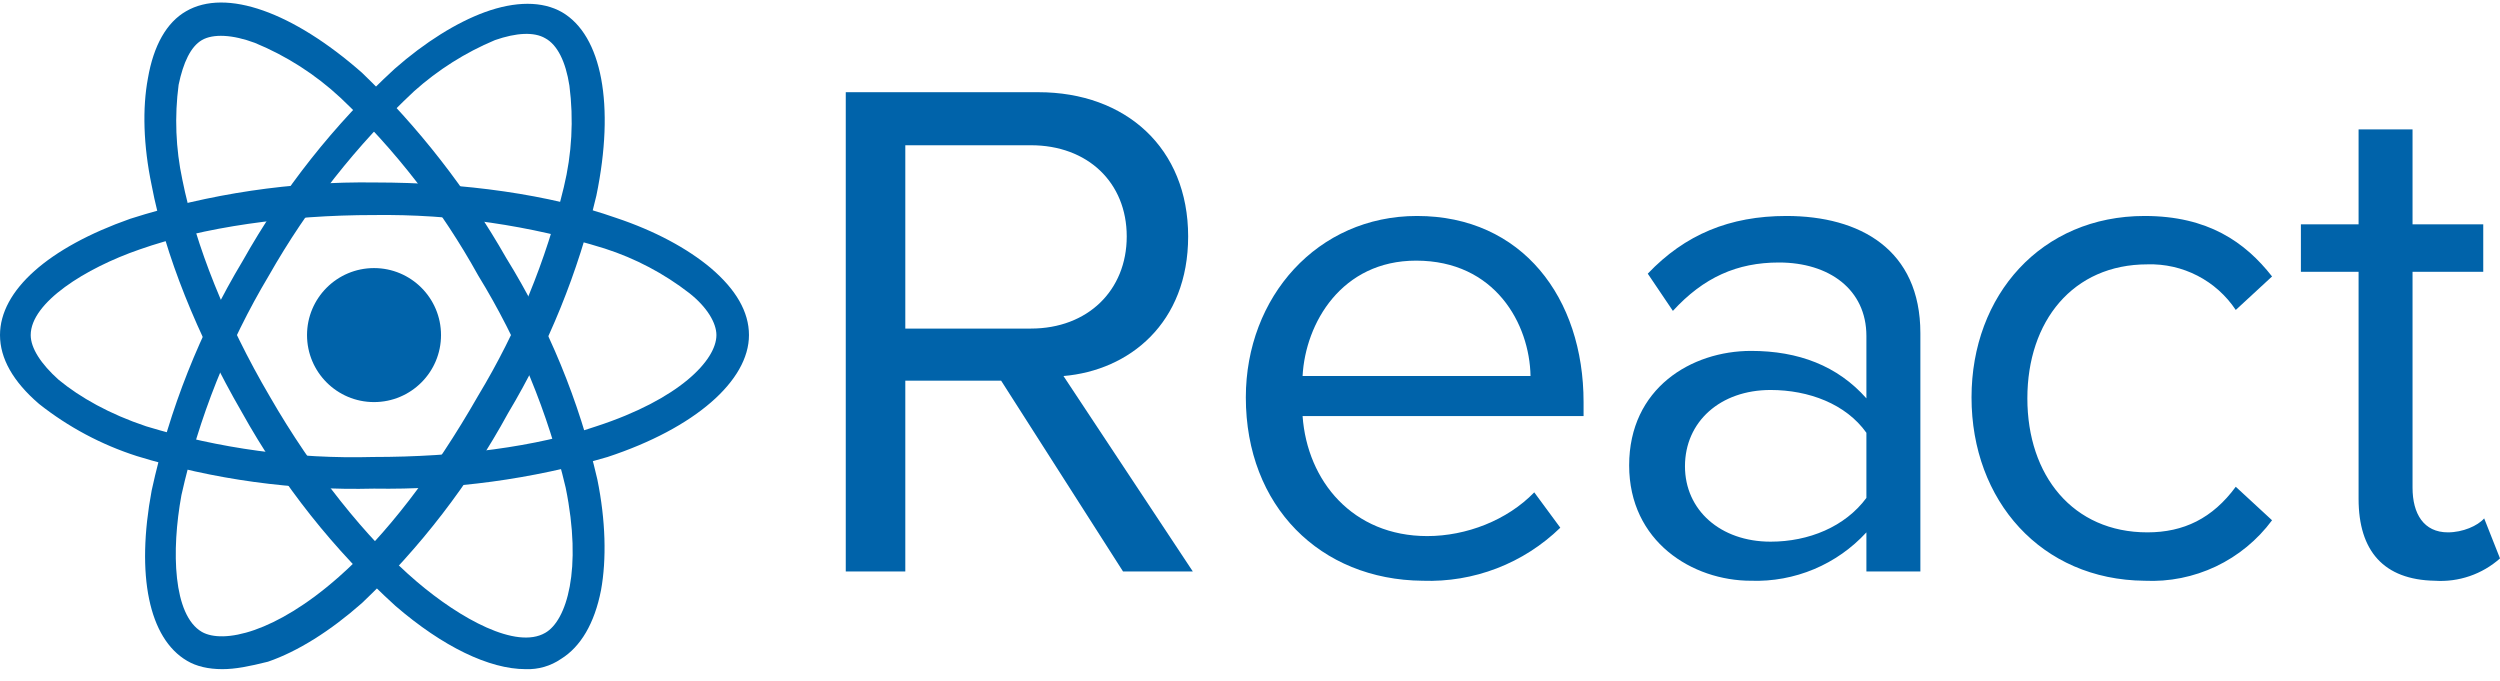
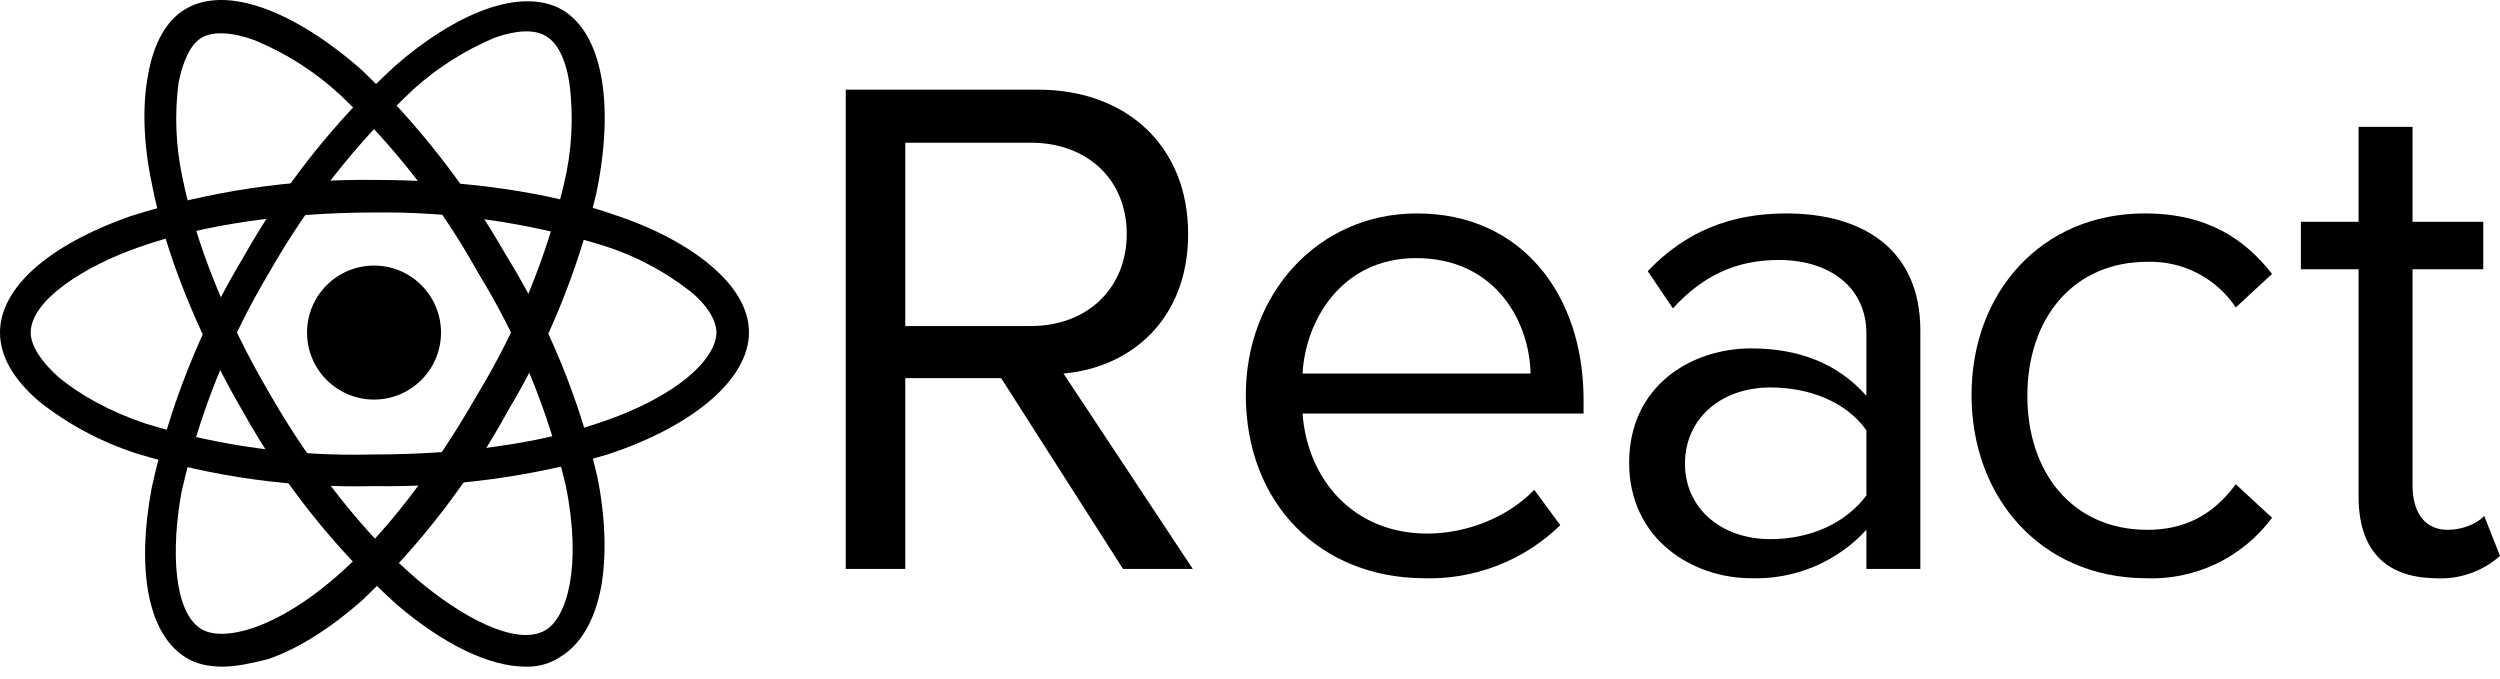
- <svg xmlns="http://www.w3.org/2000/svg" width="180" height="49" viewBox="0 0 180 49" fill="none">
-   <path d="M26.93 28.95C29.593 28.95 31.753 26.791 31.753 24.126C31.753 21.462 29.593 19.302 26.93 19.302C24.266 19.302 22.106 21.462 22.106 24.126C22.106 26.791 24.266 28.95 26.93 28.95Z" fill="#0063AA" />
-   <path d="M26.93 35.181C21.146 35.327 15.378 34.535 9.847 32.836C7.297 32.017 4.915 30.746 2.814 29.084C0.938 27.476 0 25.801 0 24.126C0 20.91 3.483 17.828 9.379 15.751C15.072 13.937 21.022 13.054 26.997 13.138C33.428 13.138 39.591 14.009 44.347 15.684C47.16 16.622 49.505 17.895 51.18 19.302C52.989 20.843 53.926 22.451 53.926 24.126C53.926 27.409 50.041 30.826 43.744 32.903C38.286 34.506 32.617 35.274 26.93 35.181V35.181ZM26.93 15.483C20.7 15.483 14.604 16.354 10.048 17.962C6.163 19.302 2.211 21.781 2.211 24.126C2.211 25.064 2.948 26.203 4.22 27.342C5.761 28.615 7.905 29.821 10.517 30.692C15.811 32.307 21.331 33.054 26.863 32.903C32.959 32.903 38.653 32.166 42.94 30.692C48.902 28.749 51.582 25.935 51.582 24.126C51.582 23.255 50.912 22.116 49.639 21.111C47.81 19.693 45.747 18.604 43.543 17.895C38.166 16.223 32.56 15.409 26.93 15.483V15.483Z" fill="#0063AA" />
-   <path d="M16.011 48.179C15.006 48.179 14.135 47.978 13.465 47.576C10.719 45.968 9.781 41.412 10.92 35.315C12.191 29.478 14.409 23.888 17.485 18.766C20.376 13.62 24.061 8.962 28.404 4.964C30.614 3.021 32.892 1.614 34.902 0.877C37.112 0.073 39.055 0.073 40.462 0.877C43.343 2.552 44.28 7.577 42.941 14.076C41.633 19.597 39.487 24.884 36.577 29.754C33.804 34.83 30.255 39.442 26.059 43.422C23.782 45.432 21.437 46.906 19.293 47.643C17.953 47.978 16.949 48.179 16.011 48.179ZM19.36 19.838C16.433 24.74 14.307 30.078 13.063 35.65C12.326 39.67 12.46 44.293 14.537 45.499C16.078 46.37 19.829 45.566 24.384 41.546C27.734 38.598 31.217 34.109 34.433 28.481C37.243 23.824 39.322 18.762 40.596 13.473C41.175 11.084 41.312 8.609 40.998 6.17C40.73 4.428 40.127 3.222 39.256 2.753C38.452 2.284 37.179 2.351 35.639 2.887C33.504 3.782 31.535 5.028 29.811 6.572C25.679 10.443 22.156 14.915 19.36 19.838Z" fill="#0063AA" />
-   <path d="M37.849 48.179C35.236 48.179 31.887 46.571 28.47 43.623C24.051 39.611 20.318 34.904 17.417 29.687C14.201 24.126 11.857 18.297 10.919 13.339C10.316 10.458 10.249 7.778 10.651 5.634C11.053 3.289 11.991 1.614 13.397 0.81C16.278 -0.865 21.101 0.877 26.058 5.232C30.14 9.156 33.637 13.646 36.442 18.565C39.487 23.486 41.705 28.873 43.007 34.511C43.61 37.459 43.677 40.273 43.275 42.484C42.806 44.896 41.801 46.571 40.394 47.442C39.647 47.955 38.754 48.213 37.849 48.179ZM19.426 28.548C22.508 33.908 26.393 38.799 30.011 41.881C33.159 44.561 37.179 46.772 39.255 45.566C40.796 44.695 41.935 41.01 40.729 35.114C39.458 29.719 37.332 24.562 34.432 19.838C31.802 15.09 28.458 10.774 24.518 7.041C22.717 5.364 20.63 4.025 18.355 3.088C16.747 2.485 15.34 2.418 14.536 2.887C13.732 3.356 13.196 4.495 12.861 6.103C12.56 8.38 12.65 10.691 13.129 12.937C14.067 17.627 16.278 23.188 19.426 28.548V28.548Z" fill="#0063AA" />
-   <path d="M80.857 41.144L72.082 27.409H65.182V41.144H60.895V6.639H74.761C81.058 6.639 85.547 10.659 85.547 17.024C85.547 23.255 81.326 26.672 76.57 27.074L85.882 41.144H80.857V41.144ZM81.125 17.024C81.125 13.138 78.312 10.458 74.225 10.458H65.182V23.657H74.225C78.312 23.657 81.125 20.91 81.125 17.024Z" fill="#0063AA" />
-   <path d="M89.7 28.615C89.7 21.379 94.858 15.55 102.026 15.55C109.595 15.55 114.017 21.446 114.017 28.95V29.955H93.786C94.121 34.645 97.403 38.598 102.762 38.598C105.576 38.598 108.523 37.459 110.466 35.449L112.342 37.995C111.032 39.268 109.479 40.262 107.775 40.919C106.071 41.575 104.252 41.88 102.427 41.814C95.059 41.747 89.7 36.454 89.7 28.615V28.615ZM101.959 18.766C96.599 18.766 93.987 23.255 93.786 27.074H110.198C110.131 23.322 107.653 18.766 101.959 18.766Z" fill="#0063AA" />
-   <path d="M134.381 41.144V38.33C133.33 39.475 132.043 40.38 130.609 40.981C129.175 41.582 127.629 41.867 126.075 41.814C121.854 41.814 117.299 39 117.299 33.506C117.299 27.945 121.787 25.265 126.075 25.265C129.491 25.265 132.305 26.337 134.381 28.682V24.193C134.381 20.843 131.702 18.9 128.084 18.9C125.07 18.9 122.658 19.972 120.448 22.384L118.639 19.704C121.318 16.89 124.534 15.55 128.62 15.55C133.912 15.55 138.267 17.962 138.267 23.992V41.144H134.381V41.144ZM134.381 35.851V31.161C132.908 29.084 130.228 28.079 127.481 28.079C123.864 28.079 121.318 30.357 121.318 33.573C121.318 36.722 123.864 39 127.481 39C130.228 39 132.841 37.928 134.381 35.851Z" fill="#0063AA" />
-   <path d="M141.95 28.615C141.95 21.245 146.974 15.55 154.41 15.55C158.966 15.55 161.645 17.426 163.588 19.905L160.975 22.317C160.281 21.274 159.332 20.425 158.219 19.851C157.105 19.276 155.864 18.995 154.611 19.034C149.252 19.034 145.97 23.121 145.97 28.682C145.97 34.243 149.252 38.33 154.611 38.33C157.224 38.33 159.3 37.325 160.975 35.047L163.588 37.459C162.533 38.883 161.144 40.025 159.544 40.785C157.943 41.544 156.18 41.898 154.41 41.814C146.974 41.747 141.95 36.052 141.95 28.615V28.615ZM169.818 35.918V19.57H165.664V16.153H169.818V9.319H173.703V16.153H178.794V19.57H173.703V35.114C173.703 36.99 174.507 38.33 176.249 38.33C177.321 38.33 178.392 37.861 178.861 37.325L180 40.206C179.364 40.771 178.622 41.204 177.817 41.48C177.012 41.756 176.16 41.87 175.311 41.814C171.627 41.747 169.818 39.67 169.818 35.918Z" fill="#0063AA" />
+ <svg xmlns="http://www.w3.org/2000/svg" width="70" height="19" viewBox="0 0 70 19" fill="none">
+   <path d="M10.473 11.188C11.508 11.188 12.348 10.348 12.348 9.312C12.348 8.276 11.508 7.436 10.473 7.436C9.437 7.436 8.597 8.276 8.597 9.312C8.597 10.348 9.437 11.188 10.473 11.188Z" fill="currentColor" />
+   <path d="M10.473 13.611C8.224 13.667 5.98 13.359 3.83 12.699C2.838 12.38 1.911 11.886 1.094 11.24C0.365 10.614 0 9.963 0 9.312C0 8.061 1.355 6.862 3.647 6.055C5.861 5.349 8.175 5.006 10.499 5.038C13 5.038 15.396 5.377 17.246 6.029C18.34 6.393 19.252 6.888 19.903 7.436C20.607 8.035 20.971 8.66 20.971 9.312C20.971 10.588 19.46 11.917 17.012 12.725C14.889 13.348 12.684 13.647 10.473 13.611V13.611ZM10.473 5.95C8.05 5.95 5.679 6.289 3.908 6.915C2.397 7.436 0.86 8.4 0.86 9.312C0.86 9.676 1.146 10.119 1.641 10.562C2.24 11.057 3.074 11.526 4.09 11.865C6.149 12.493 8.295 12.783 10.447 12.725C12.817 12.725 15.032 12.438 16.699 11.865C19.018 11.109 20.06 10.015 20.06 9.312C20.06 8.973 19.799 8.53 19.304 8.139C18.593 7.587 17.79 7.164 16.933 6.888C14.842 6.238 12.662 5.922 10.473 5.95V5.95Z" fill="currentColor" />
+   <path d="M6.227 18.666C5.836 18.666 5.497 18.587 5.237 18.431C4.168 17.806 3.804 16.034 4.247 13.663C4.741 11.393 5.604 9.219 6.8 7.227C7.924 5.226 9.357 3.414 11.046 1.86C11.906 1.104 12.791 0.557 13.573 0.27C14.433 -0.042 15.188 -0.042 15.735 0.27C16.855 0.922 17.22 2.876 16.699 5.403C16.191 7.55 15.356 9.606 14.224 11.5C13.146 13.474 11.766 15.268 10.134 16.816C9.248 17.597 8.337 18.171 7.503 18.457C6.982 18.587 6.591 18.666 6.227 18.666ZM7.529 7.644C6.391 9.55 5.564 11.626 5.08 13.793C4.794 15.357 4.846 17.154 5.653 17.623C6.253 17.962 7.711 17.649 9.483 16.086C10.786 14.94 12.14 13.194 13.391 11.005C14.484 9.194 15.292 7.226 15.787 5.169C16.013 4.24 16.066 3.277 15.944 2.329C15.839 1.651 15.605 1.182 15.266 1C14.954 0.818 14.459 0.844 13.86 1.052C13.03 1.4 12.264 1.884 11.593 2.485C9.986 3.99 8.616 5.73 7.529 7.644Z" fill="currentColor" />
+   <path d="M14.719 18.666C13.703 18.666 12.4 18.04 11.072 16.894C9.353 15.333 7.901 13.503 6.773 11.474C5.523 9.312 4.611 7.045 4.246 5.117C4.012 3.996 3.986 2.954 4.142 2.12C4.298 1.208 4.663 0.557 5.21 0.244C6.33 -0.407 8.206 0.27 10.134 1.964C11.721 3.49 13.081 5.236 14.172 7.149C15.356 9.063 16.218 11.157 16.725 13.35C16.959 14.497 16.985 15.591 16.829 16.451C16.647 17.389 16.256 18.04 15.709 18.379C15.418 18.578 15.071 18.679 14.719 18.666ZM7.555 11.031C8.753 13.116 10.264 15.018 11.671 16.216C12.895 17.259 14.458 18.118 15.266 17.649C15.865 17.311 16.308 15.878 15.839 13.585C15.345 11.487 14.518 9.481 13.39 7.644C12.367 5.797 11.067 4.119 9.535 2.667C8.834 2.015 8.023 1.495 7.138 1.13C6.513 0.896 5.966 0.87 5.653 1.052C5.34 1.234 5.132 1.677 5.002 2.303C4.884 3.188 4.92 4.087 5.106 4.96C5.471 6.784 6.33 8.947 7.555 11.031V11.031Z" fill="currentColor" />
+   <path d="M31.445 15.93L28.032 10.588H25.348V15.93H23.681V2.511H29.074C31.523 2.511 33.268 4.074 33.268 6.55C33.268 8.973 31.627 10.302 29.777 10.458L33.398 15.93H31.445V15.93ZM31.549 6.55C31.549 5.039 30.454 3.996 28.865 3.996H25.348V9.129H28.865C30.454 9.129 31.549 8.061 31.549 6.55Z" fill="currentColor" />
+   <path d="M34.883 11.057C34.883 8.243 36.889 5.976 39.676 5.976C42.62 5.976 44.34 8.269 44.34 11.188V11.578H36.472C36.602 13.402 37.879 14.94 39.963 14.94C41.057 14.94 42.203 14.497 42.959 13.715L43.688 14.705C43.179 15.2 42.575 15.587 41.913 15.842C41.25 16.097 40.542 16.216 39.833 16.19C36.967 16.164 34.883 14.106 34.883 11.057V11.057ZM39.651 7.227C37.566 7.227 36.55 8.973 36.472 10.458H42.855C42.829 8.999 41.865 7.227 39.651 7.227Z" fill="currentColor" />
+   <path d="M52.259 15.93V14.835C51.85 15.281 51.35 15.632 50.792 15.866C50.235 16.1 49.633 16.211 49.029 16.19C47.388 16.19 45.616 15.096 45.616 12.959C45.616 10.797 47.362 9.755 49.029 9.755C50.358 9.755 51.452 10.171 52.259 11.083V9.338C52.259 8.035 51.217 7.279 49.81 7.279C48.638 7.279 47.7 7.696 46.841 8.634L46.137 7.592C47.179 6.498 48.43 5.976 50.019 5.976C52.077 5.976 53.77 6.915 53.77 9.259V15.93H52.259V15.93ZM52.259 13.871V12.047C51.686 11.24 50.644 10.849 49.576 10.849C48.169 10.849 47.179 11.735 47.179 12.985C47.179 14.21 48.169 15.096 49.576 15.096C50.644 15.096 51.66 14.679 52.259 13.871Z" fill="currentColor" />
+   <path d="M55.203 11.057C55.203 8.191 57.157 5.976 60.048 5.976C61.82 5.976 62.862 6.706 63.617 7.67L62.602 8.608C62.331 8.202 61.963 7.872 61.529 7.649C61.096 7.425 60.614 7.316 60.127 7.331C58.042 7.331 56.766 8.921 56.766 11.083C56.766 13.246 58.042 14.835 60.127 14.835C61.143 14.835 61.95 14.444 62.602 13.559L63.617 14.497C63.207 15.05 62.667 15.495 62.045 15.79C61.422 16.085 60.737 16.223 60.048 16.19C57.157 16.164 55.203 13.95 55.203 11.057V11.057ZM66.04 13.897V7.54H64.425V6.211H66.04V3.553H67.551V6.211H69.531V7.54H67.551V13.585C67.551 14.314 67.864 14.835 68.541 14.835C68.958 14.835 69.375 14.653 69.557 14.444L70 15.565C69.753 15.785 69.464 15.953 69.151 16.06C68.838 16.168 68.507 16.212 68.177 16.19C66.744 16.164 66.04 15.357 66.04 13.897Z" fill="currentColor" />
</svg>
